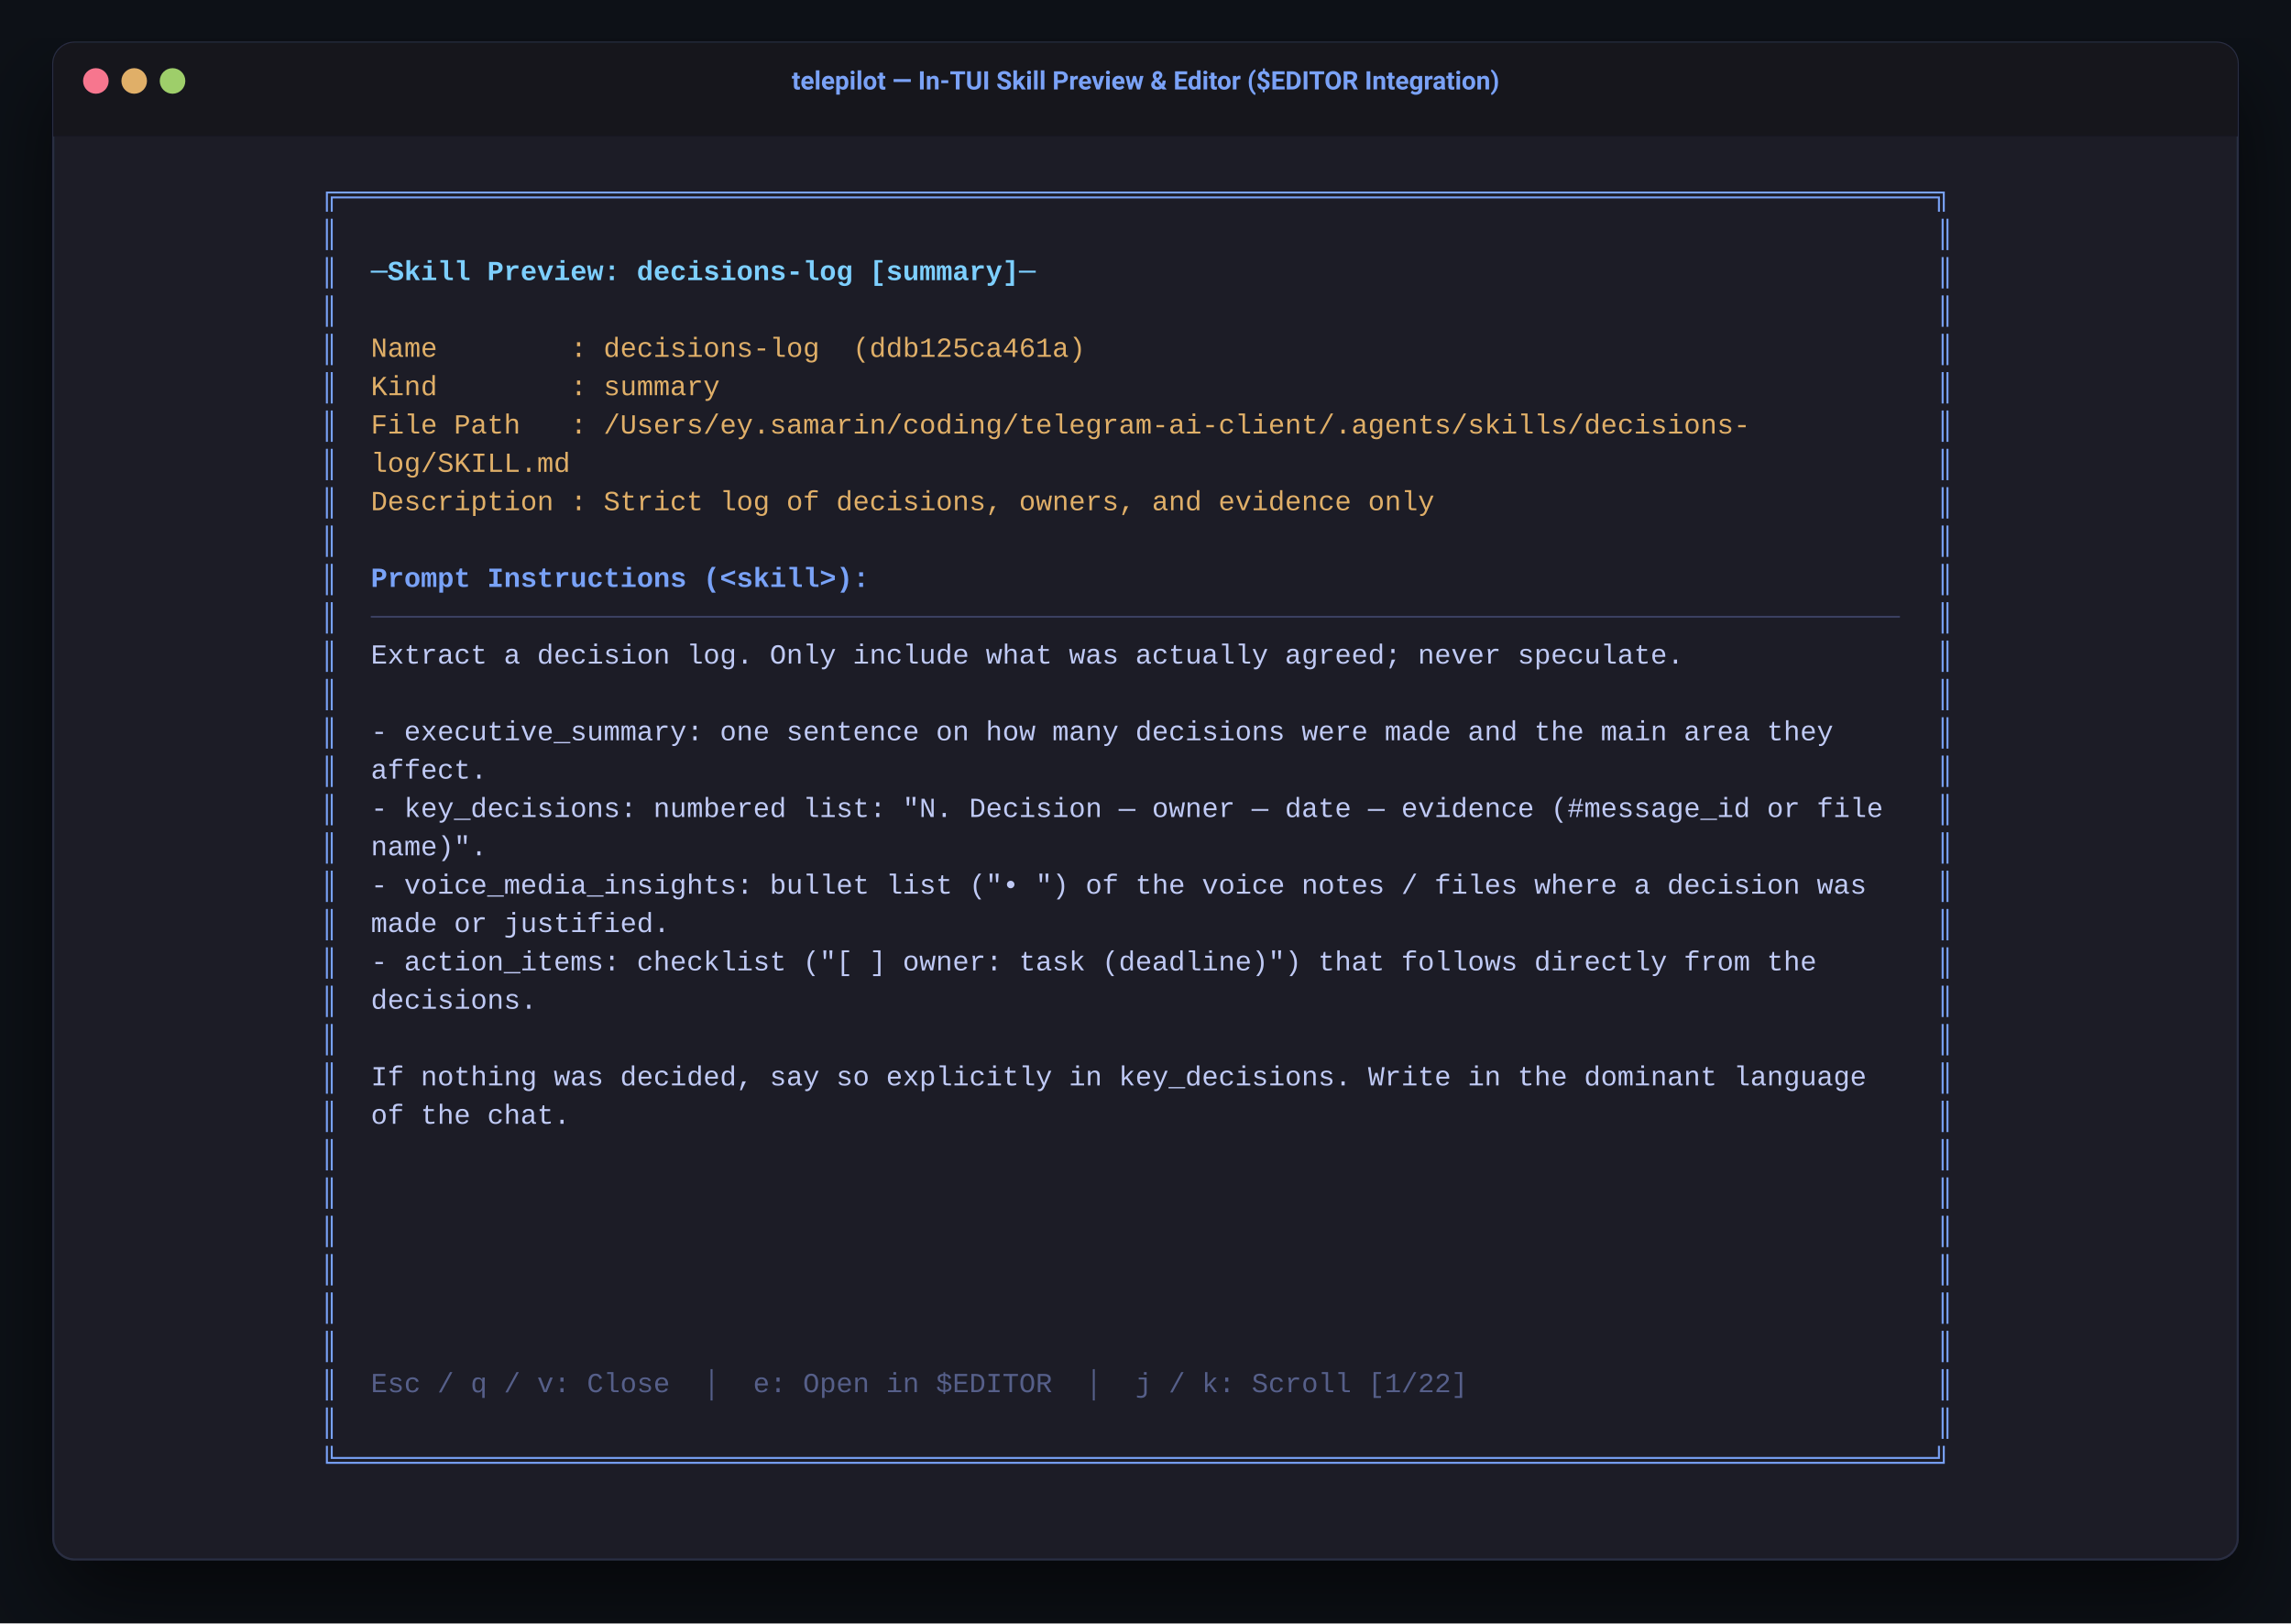
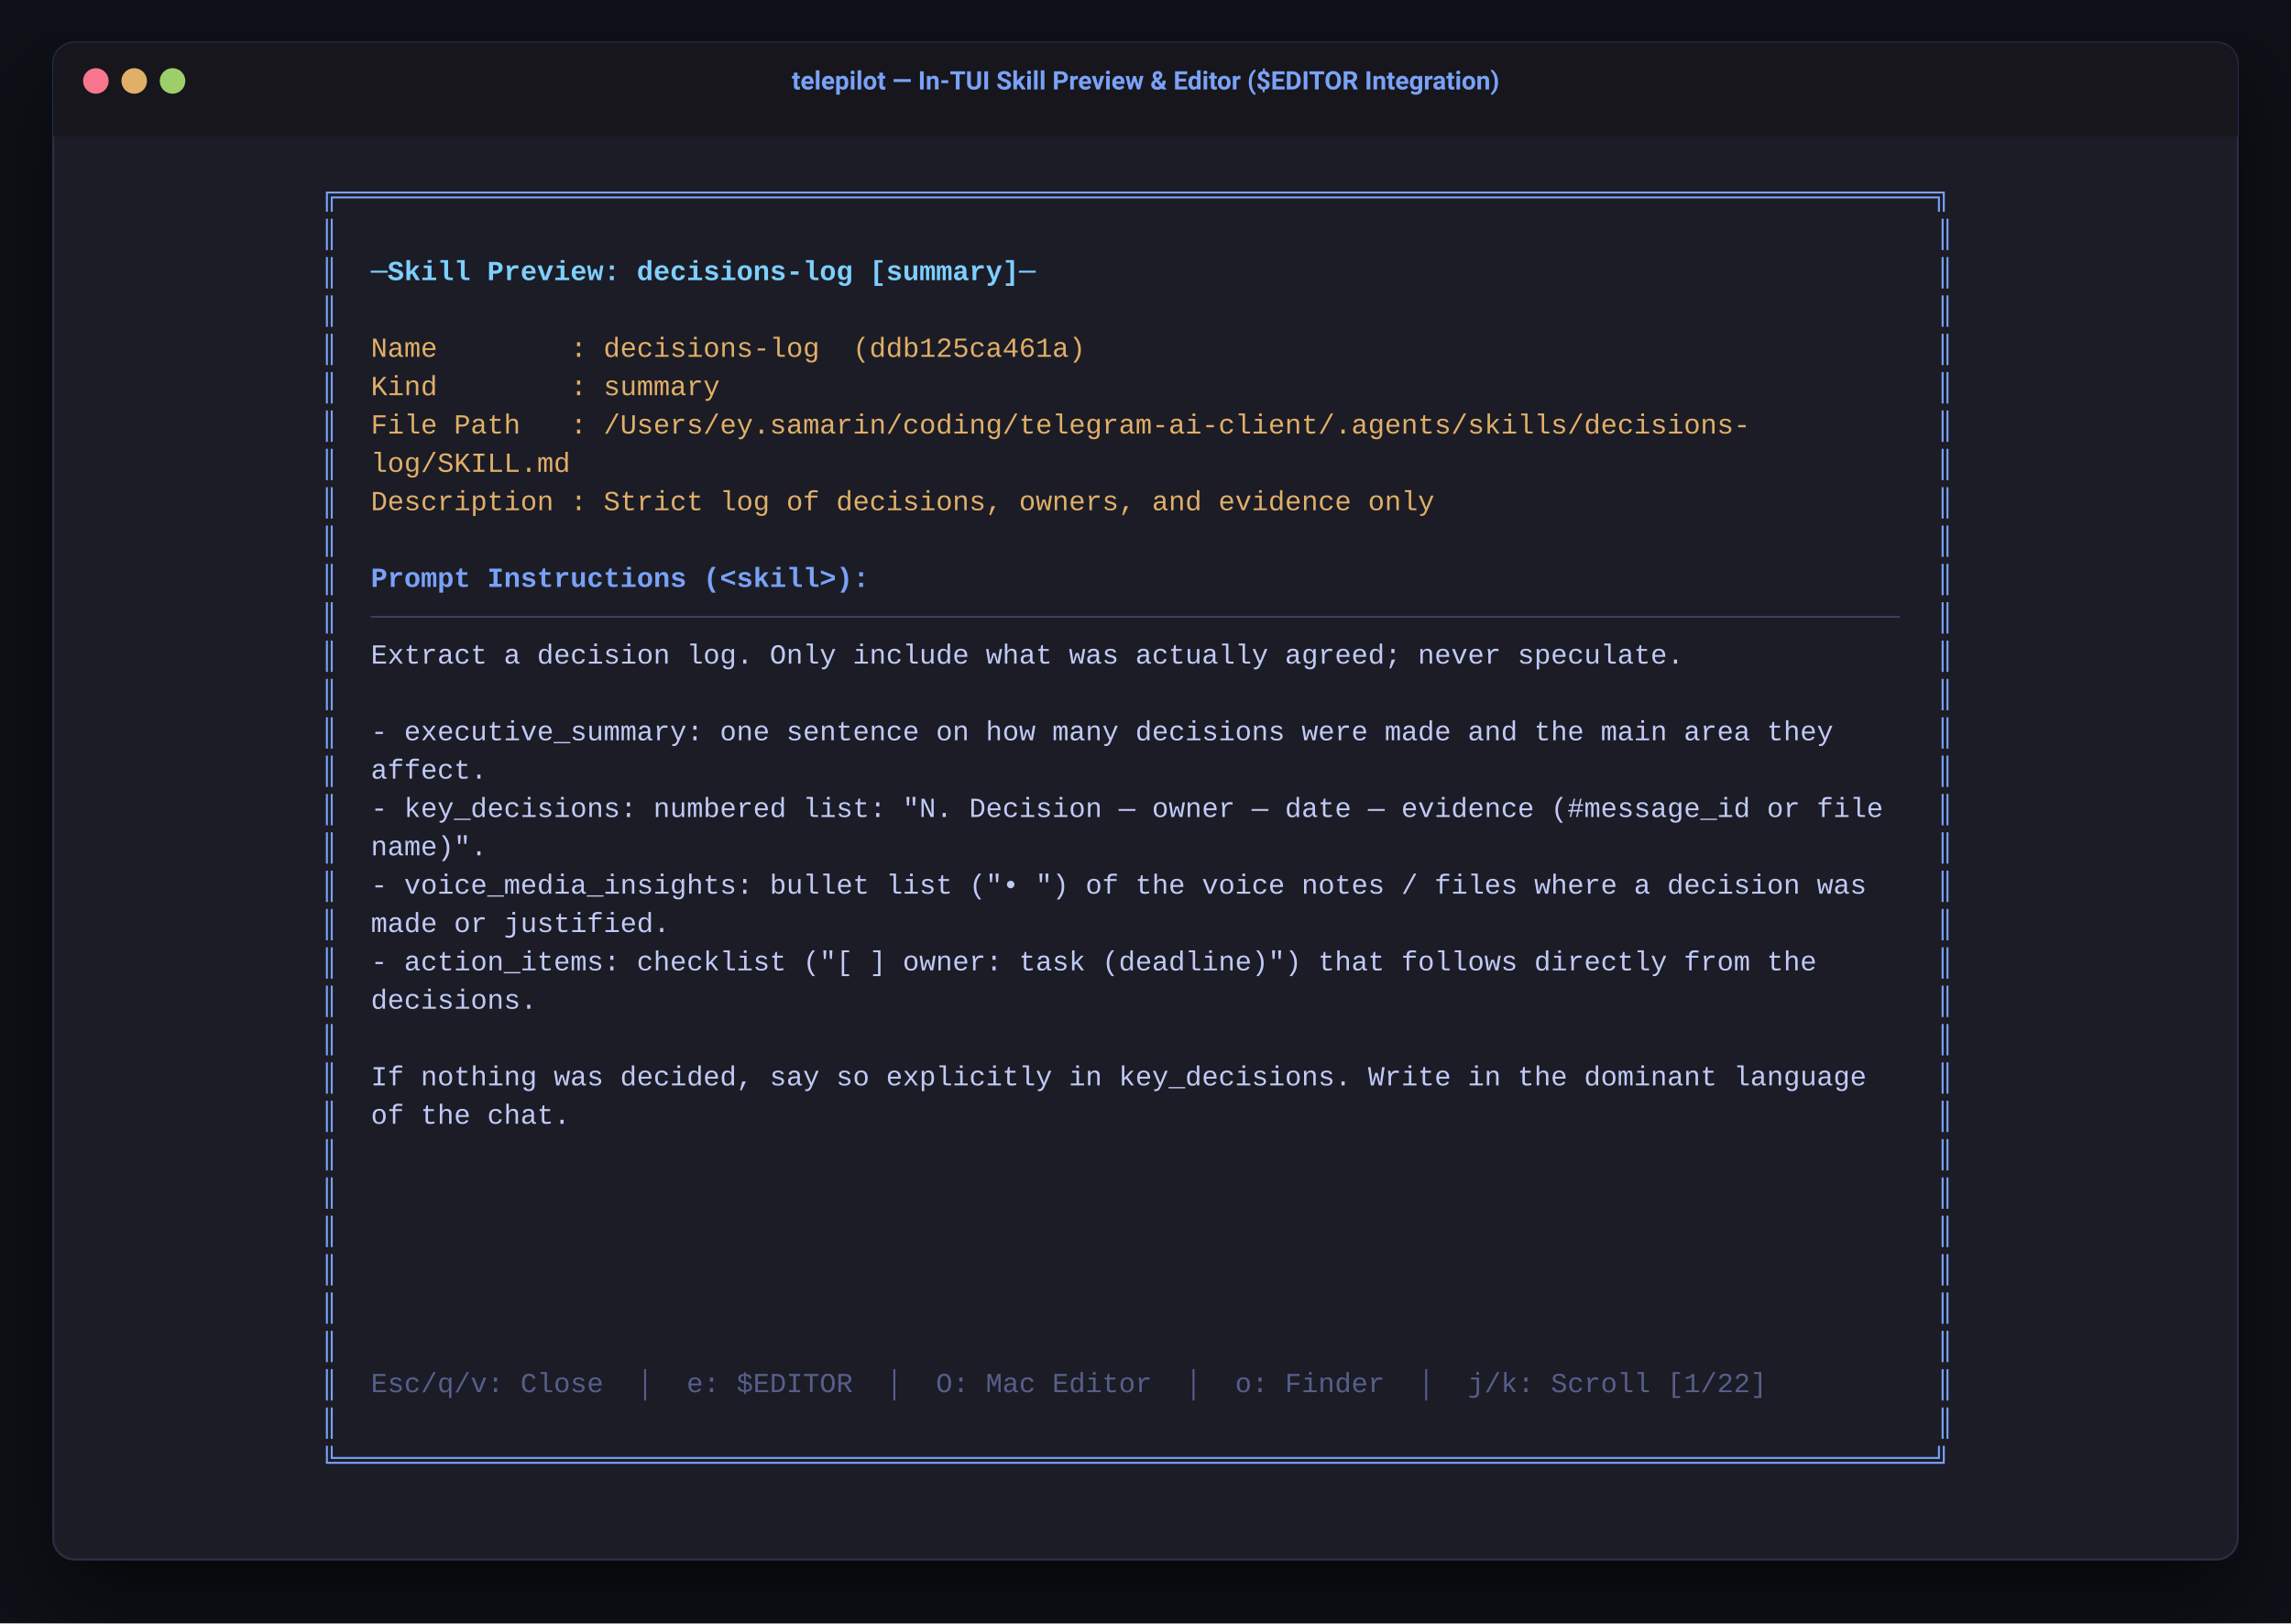
<svg xmlns="http://www.w3.org/2000/svg" viewBox="0 0 1075.5 762.0" width="1075.5" height="762.0">
  <defs>
    <filter id="shadow" x="-5%" y="-5%" width="110%" height="115%">
      <feDropShadow dx="0" dy="18" stdDeviation="22" flood-color="#000000" flood-opacity="0.6" />
    </filter>
  </defs>
  <style>
    .mono { font-family: ui-monospace, SFMono-Regular, Menlo, Monaco, Consolas, "Liberation Mono", "Courier New", monospace; font-size: 13px; font-variant-ligatures: none; }
  </style>
  <rect width="100%" height="100%" fill="#0d1117" />
  <g transform="translate(25.0, 20.0)" filter="url(#shadow)" font-family="ui-monospace, SFMono-Regular, Menlo, Monaco, Consolas, 'Liberation Mono', 'Courier New', monospace" font-size="13">
    <rect width="1025.5" height="712.0" rx="10" ry="10" fill="#1a1b26" stroke="#292e42" stroke-width="1" />
    <path d="M 0,10 A 10,10 0 0 1 10,0 L 1015.5,0 A 10,10 0 0 1 1025.5,10 L 1025.5,44.0 L 0,44.0 Z" fill="#16161e" />
    <circle cx="20" cy="18" r="6" fill="#f7768e" />
    <circle cx="38" cy="18" r="6" fill="#e0af68" />
    <circle cx="56" cy="18" r="6" fill="#9ece6a" />
    <text x="512.8" y="22" font-family="-apple-system, BlinkMacSystemFont, 'Segoe UI', Roboto, Helvetica, Arial, sans-serif" font-size="12" fill="#7aa2f7" font-weight="600" text-anchor="middle">telepilot — In-TUI Skill Preview &amp; Editor ($EDITOR Integration)</text>
    <text class="mono" x="24.0" y="57.5" xml:space="preserve" />
    <text class="mono" x="24.0" y="75.5" xml:space="preserve">
      <tspan x="125.7" y="75.5" fill="#79a2f7">╔════════════════════════════════════════════════════════════════════════════════════════════════╗</tspan>
    </text>
    <text class="mono" x="24.0" y="93.5" xml:space="preserve">
      <tspan x="125.7" y="93.5" fill="#79a2f7">║</tspan>
      <tspan x="884.2" y="93.5" fill="#79a2f7">║</tspan>
    </text>
    <text class="mono" x="24.0" y="111.5" xml:space="preserve">
      <tspan x="125.7" y="111.5" fill="#79a2f7">║</tspan>
      <tspan x="149.1" y="111.5" fill="#7dcfff" font-weight="bold">─Skill Preview: decisions-log [summary]─                                                    </tspan>
      <tspan x="884.2" y="111.5" fill="#79a2f7">║</tspan>
    </text>
    <text class="mono" x="24.0" y="129.5" xml:space="preserve">
      <tspan x="125.7" y="129.5" fill="#79a2f7">║</tspan>
      <tspan x="884.2" y="129.5" fill="#79a2f7">║</tspan>
    </text>
    <text class="mono" x="24.0" y="147.5" xml:space="preserve">
      <tspan x="125.7" y="147.5" fill="#79a2f7">║</tspan>
      <tspan x="149.1" y="147.5" fill="#e0af68">Name        : decisions-log  (ddb125ca461a)</tspan>
      <tspan x="884.2" y="147.5" fill="#79a2f7">║</tspan>
    </text>
    <text class="mono" x="24.0" y="165.5" xml:space="preserve">
      <tspan x="125.7" y="165.5" fill="#79a2f7">║</tspan>
      <tspan x="149.1" y="165.5" fill="#e0af68">Kind        : summary</tspan>
      <tspan x="884.2" y="165.5" fill="#79a2f7">║</tspan>
    </text>
    <text class="mono" x="24.0" y="183.5" xml:space="preserve">
      <tspan x="125.7" y="183.5" fill="#79a2f7">║</tspan>
      <tspan x="149.1" y="183.5" fill="#e0af68">File Path   : /Users/ey.samarin/coding/telegram-ai-client/.agents/skills/decisions-</tspan>
      <tspan x="884.2" y="183.5" fill="#79a2f7">║</tspan>
    </text>
    <text class="mono" x="24.0" y="201.5" xml:space="preserve">
      <tspan x="125.7" y="201.5" fill="#79a2f7">║</tspan>
      <tspan x="149.1" y="201.5" fill="#e0af68">log/SKILL.md</tspan>
      <tspan x="884.2" y="201.5" fill="#79a2f7">║</tspan>
    </text>
    <text class="mono" x="24.0" y="219.5" xml:space="preserve">
      <tspan x="125.7" y="219.5" fill="#79a2f7">║</tspan>
      <tspan x="149.1" y="219.5" fill="#e0af68">Description : Strict log of decisions, owners, and evidence only</tspan>
      <tspan x="884.2" y="219.5" fill="#79a2f7">║</tspan>
    </text>
    <text class="mono" x="24.0" y="237.5" xml:space="preserve">
      <tspan x="125.7" y="237.5" fill="#79a2f7">║</tspan>
      <tspan x="884.2" y="237.5" fill="#79a2f7">║</tspan>
    </text>
    <text class="mono" x="24.0" y="255.5" xml:space="preserve">
      <tspan x="125.7" y="255.5" fill="#79a2f7">║</tspan>
      <tspan x="149.1" y="255.5" fill="#79a2f7" font-weight="bold">Prompt Instructions (&lt;skill&gt;):</tspan>
      <tspan x="884.2" y="255.5" fill="#79a2f7">║</tspan>
    </text>
    <text class="mono" x="24.0" y="273.5" xml:space="preserve">
      <tspan x="125.7" y="273.5" fill="#79a2f7">║</tspan>
      <tspan x="149.1" y="273.5" fill="#3b4161">────────────────────────────────────────────────────────────────────────────────────────────</tspan>
      <tspan x="884.2" y="273.5" fill="#79a2f7">║</tspan>
    </text>
    <text class="mono" x="24.0" y="291.5" xml:space="preserve">
      <tspan x="125.7" y="291.5" fill="#79a2f7">║</tspan>
      <tspan x="149.1" y="291.5" fill="#c0caf5">Extract a decision log. Only include what was actually agreed; never speculate.</tspan>
      <tspan x="884.2" y="291.5" fill="#79a2f7">║</tspan>
    </text>
    <text class="mono" x="24.0" y="309.5" xml:space="preserve">
      <tspan x="125.7" y="309.5" fill="#79a2f7">║</tspan>
      <tspan x="884.2" y="309.5" fill="#79a2f7">║</tspan>
    </text>
    <text class="mono" x="24.0" y="327.5" xml:space="preserve">
      <tspan x="125.7" y="327.5" fill="#79a2f7">║</tspan>
      <tspan x="149.1" y="327.5" fill="#c0caf5">- executive_summary: one sentence on how many decisions were made and the main area they</tspan>
      <tspan x="884.2" y="327.5" fill="#79a2f7">║</tspan>
    </text>
    <text class="mono" x="24.0" y="345.5" xml:space="preserve">
      <tspan x="125.7" y="345.5" fill="#79a2f7">║</tspan>
      <tspan x="149.1" y="345.5" fill="#c0caf5">affect.</tspan>
      <tspan x="884.2" y="345.5" fill="#79a2f7">║</tspan>
    </text>
    <text class="mono" x="24.0" y="363.5" xml:space="preserve">
      <tspan x="125.7" y="363.5" fill="#79a2f7">║</tspan>
      <tspan x="149.1" y="363.5" fill="#c0caf5">- key_decisions: numbered list: "N. Decision — owner — date — evidence (#message_id or file</tspan>
      <tspan x="884.2" y="363.5" fill="#79a2f7">║</tspan>
    </text>
    <text class="mono" x="24.0" y="381.5" xml:space="preserve">
      <tspan x="125.7" y="381.5" fill="#79a2f7">║</tspan>
      <tspan x="149.1" y="381.5" fill="#c0caf5">name)".</tspan>
      <tspan x="884.2" y="381.5" fill="#79a2f7">║</tspan>
    </text>
    <text class="mono" x="24.0" y="399.5" xml:space="preserve">
      <tspan x="125.7" y="399.5" fill="#79a2f7">║</tspan>
      <tspan x="149.1" y="399.5" fill="#c0caf5">- voice_media_insights: bullet list ("• ") of the voice notes / files where a decision was</tspan>
      <tspan x="884.2" y="399.5" fill="#79a2f7">║</tspan>
    </text>
    <text class="mono" x="24.0" y="417.5" xml:space="preserve">
      <tspan x="125.7" y="417.5" fill="#79a2f7">║</tspan>
      <tspan x="149.1" y="417.5" fill="#c0caf5">made or justified.</tspan>
      <tspan x="884.2" y="417.5" fill="#79a2f7">║</tspan>
    </text>
    <text class="mono" x="24.0" y="435.5" xml:space="preserve">
      <tspan x="125.7" y="435.5" fill="#79a2f7">║</tspan>
      <tspan x="149.1" y="435.5" fill="#c0caf5">- action_items: checklist ("[ ] owner: task (deadline)") that follows directly from the</tspan>
      <tspan x="884.2" y="435.5" fill="#79a2f7">║</tspan>
    </text>
    <text class="mono" x="24.0" y="453.5" xml:space="preserve">
      <tspan x="125.7" y="453.5" fill="#79a2f7">║</tspan>
      <tspan x="149.1" y="453.5" fill="#c0caf5">decisions.</tspan>
      <tspan x="884.2" y="453.5" fill="#79a2f7">║</tspan>
    </text>
    <text class="mono" x="24.0" y="471.5" xml:space="preserve">
      <tspan x="125.7" y="471.5" fill="#79a2f7">║</tspan>
      <tspan x="884.2" y="471.5" fill="#79a2f7">║</tspan>
    </text>
    <text class="mono" x="24.0" y="489.5" xml:space="preserve">
      <tspan x="125.7" y="489.5" fill="#79a2f7">║</tspan>
      <tspan x="149.1" y="489.5" fill="#c0caf5">If nothing was decided, say so explicitly in key_decisions. Write in the dominant language</tspan>
      <tspan x="884.2" y="489.5" fill="#79a2f7">║</tspan>
    </text>
    <text class="mono" x="24.0" y="507.5" xml:space="preserve">
      <tspan x="125.7" y="507.5" fill="#79a2f7">║</tspan>
      <tspan x="149.1" y="507.5" fill="#c0caf5">of the chat.</tspan>
      <tspan x="884.2" y="507.5" fill="#79a2f7">║</tspan>
    </text>
    <text class="mono" x="24.0" y="525.5" xml:space="preserve">
      <tspan x="125.7" y="525.5" fill="#79a2f7">║</tspan>
      <tspan x="884.2" y="525.5" fill="#79a2f7">║</tspan>
    </text>
    <text class="mono" x="24.0" y="543.5" xml:space="preserve">
      <tspan x="125.7" y="543.5" fill="#79a2f7">║</tspan>
      <tspan x="884.2" y="543.5" fill="#79a2f7">║</tspan>
    </text>
    <text class="mono" x="24.0" y="561.5" xml:space="preserve">
      <tspan x="125.7" y="561.5" fill="#79a2f7">║</tspan>
      <tspan x="884.2" y="561.5" fill="#79a2f7">║</tspan>
    </text>
    <text class="mono" x="24.0" y="579.5" xml:space="preserve">
      <tspan x="125.7" y="579.5" fill="#79a2f7">║</tspan>
      <tspan x="884.2" y="579.5" fill="#79a2f7">║</tspan>
    </text>
    <text class="mono" x="24.0" y="597.5" xml:space="preserve">
      <tspan x="125.7" y="597.5" fill="#79a2f7">║</tspan>
      <tspan x="884.2" y="597.5" fill="#79a2f7">║</tspan>
    </text>
    <text class="mono" x="24.0" y="615.5" xml:space="preserve">
      <tspan x="125.7" y="615.5" fill="#79a2f7">║</tspan>
      <tspan x="884.2" y="615.5" fill="#79a2f7">║</tspan>
    </text>
    <text class="mono" x="24.0" y="633.5" xml:space="preserve">
      <tspan x="125.7" y="633.5" fill="#79a2f7">║</tspan>
-       <tspan x="149.1" y="633.5" fill="#565f89">Esc / q / v: Close  │  e: Open in $EDITOR  │  j / k: Scroll [1/22]</tspan>
+       <tspan x="149.1" y="633.5" fill="#565f89">Esc/q/v: Close  │  e: $EDITOR  │  O: Mac Editor  │  o: Finder  │  j/k: Scroll [1/22]</tspan>
      <tspan x="884.2" y="633.5" fill="#79a2f7">║</tspan>
    </text>
    <text class="mono" x="24.0" y="651.5" xml:space="preserve">
      <tspan x="125.7" y="651.5" fill="#79a2f7">║</tspan>
      <tspan x="884.2" y="651.5" fill="#79a2f7">║</tspan>
    </text>
    <text class="mono" x="24.0" y="669.5" xml:space="preserve">
      <tspan x="125.7" y="669.5" fill="#79a2f7">╚════════════════════════════════════════════════════════════════════════════════════════════════╝</tspan>
    </text>
    <text class="mono" x="24.0" y="687.5" xml:space="preserve" />
  </g>
</svg>
